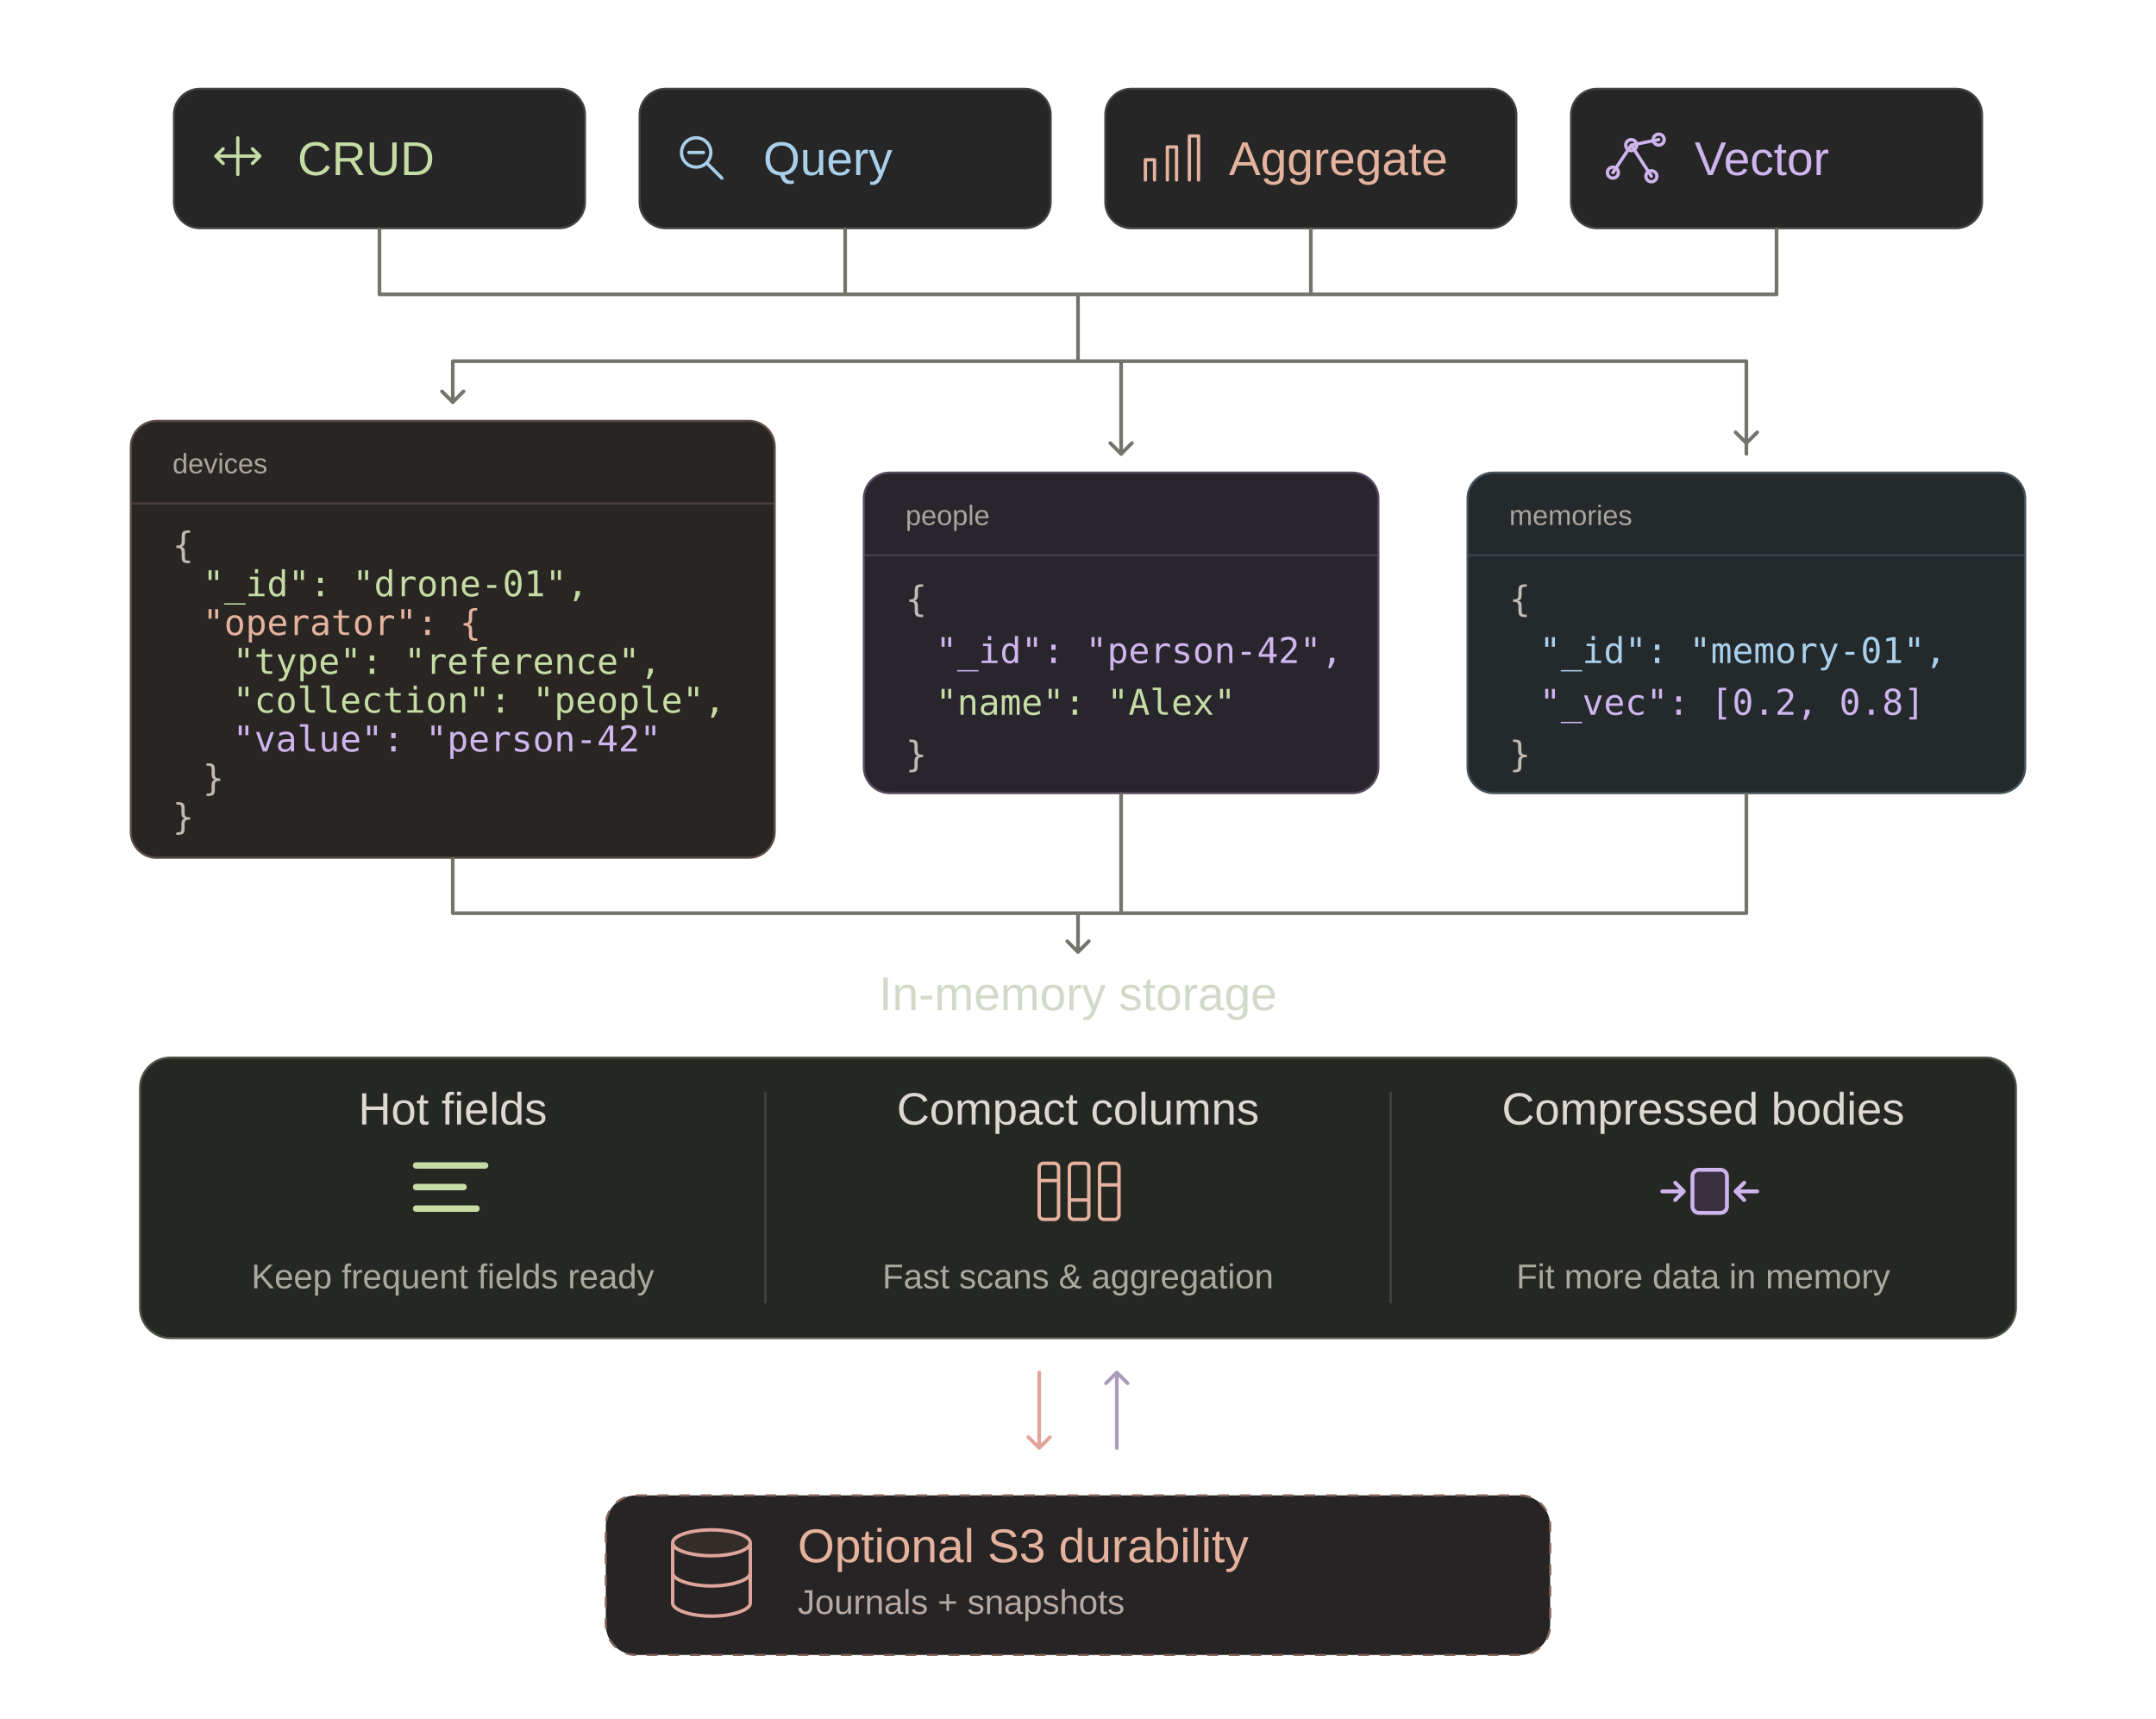
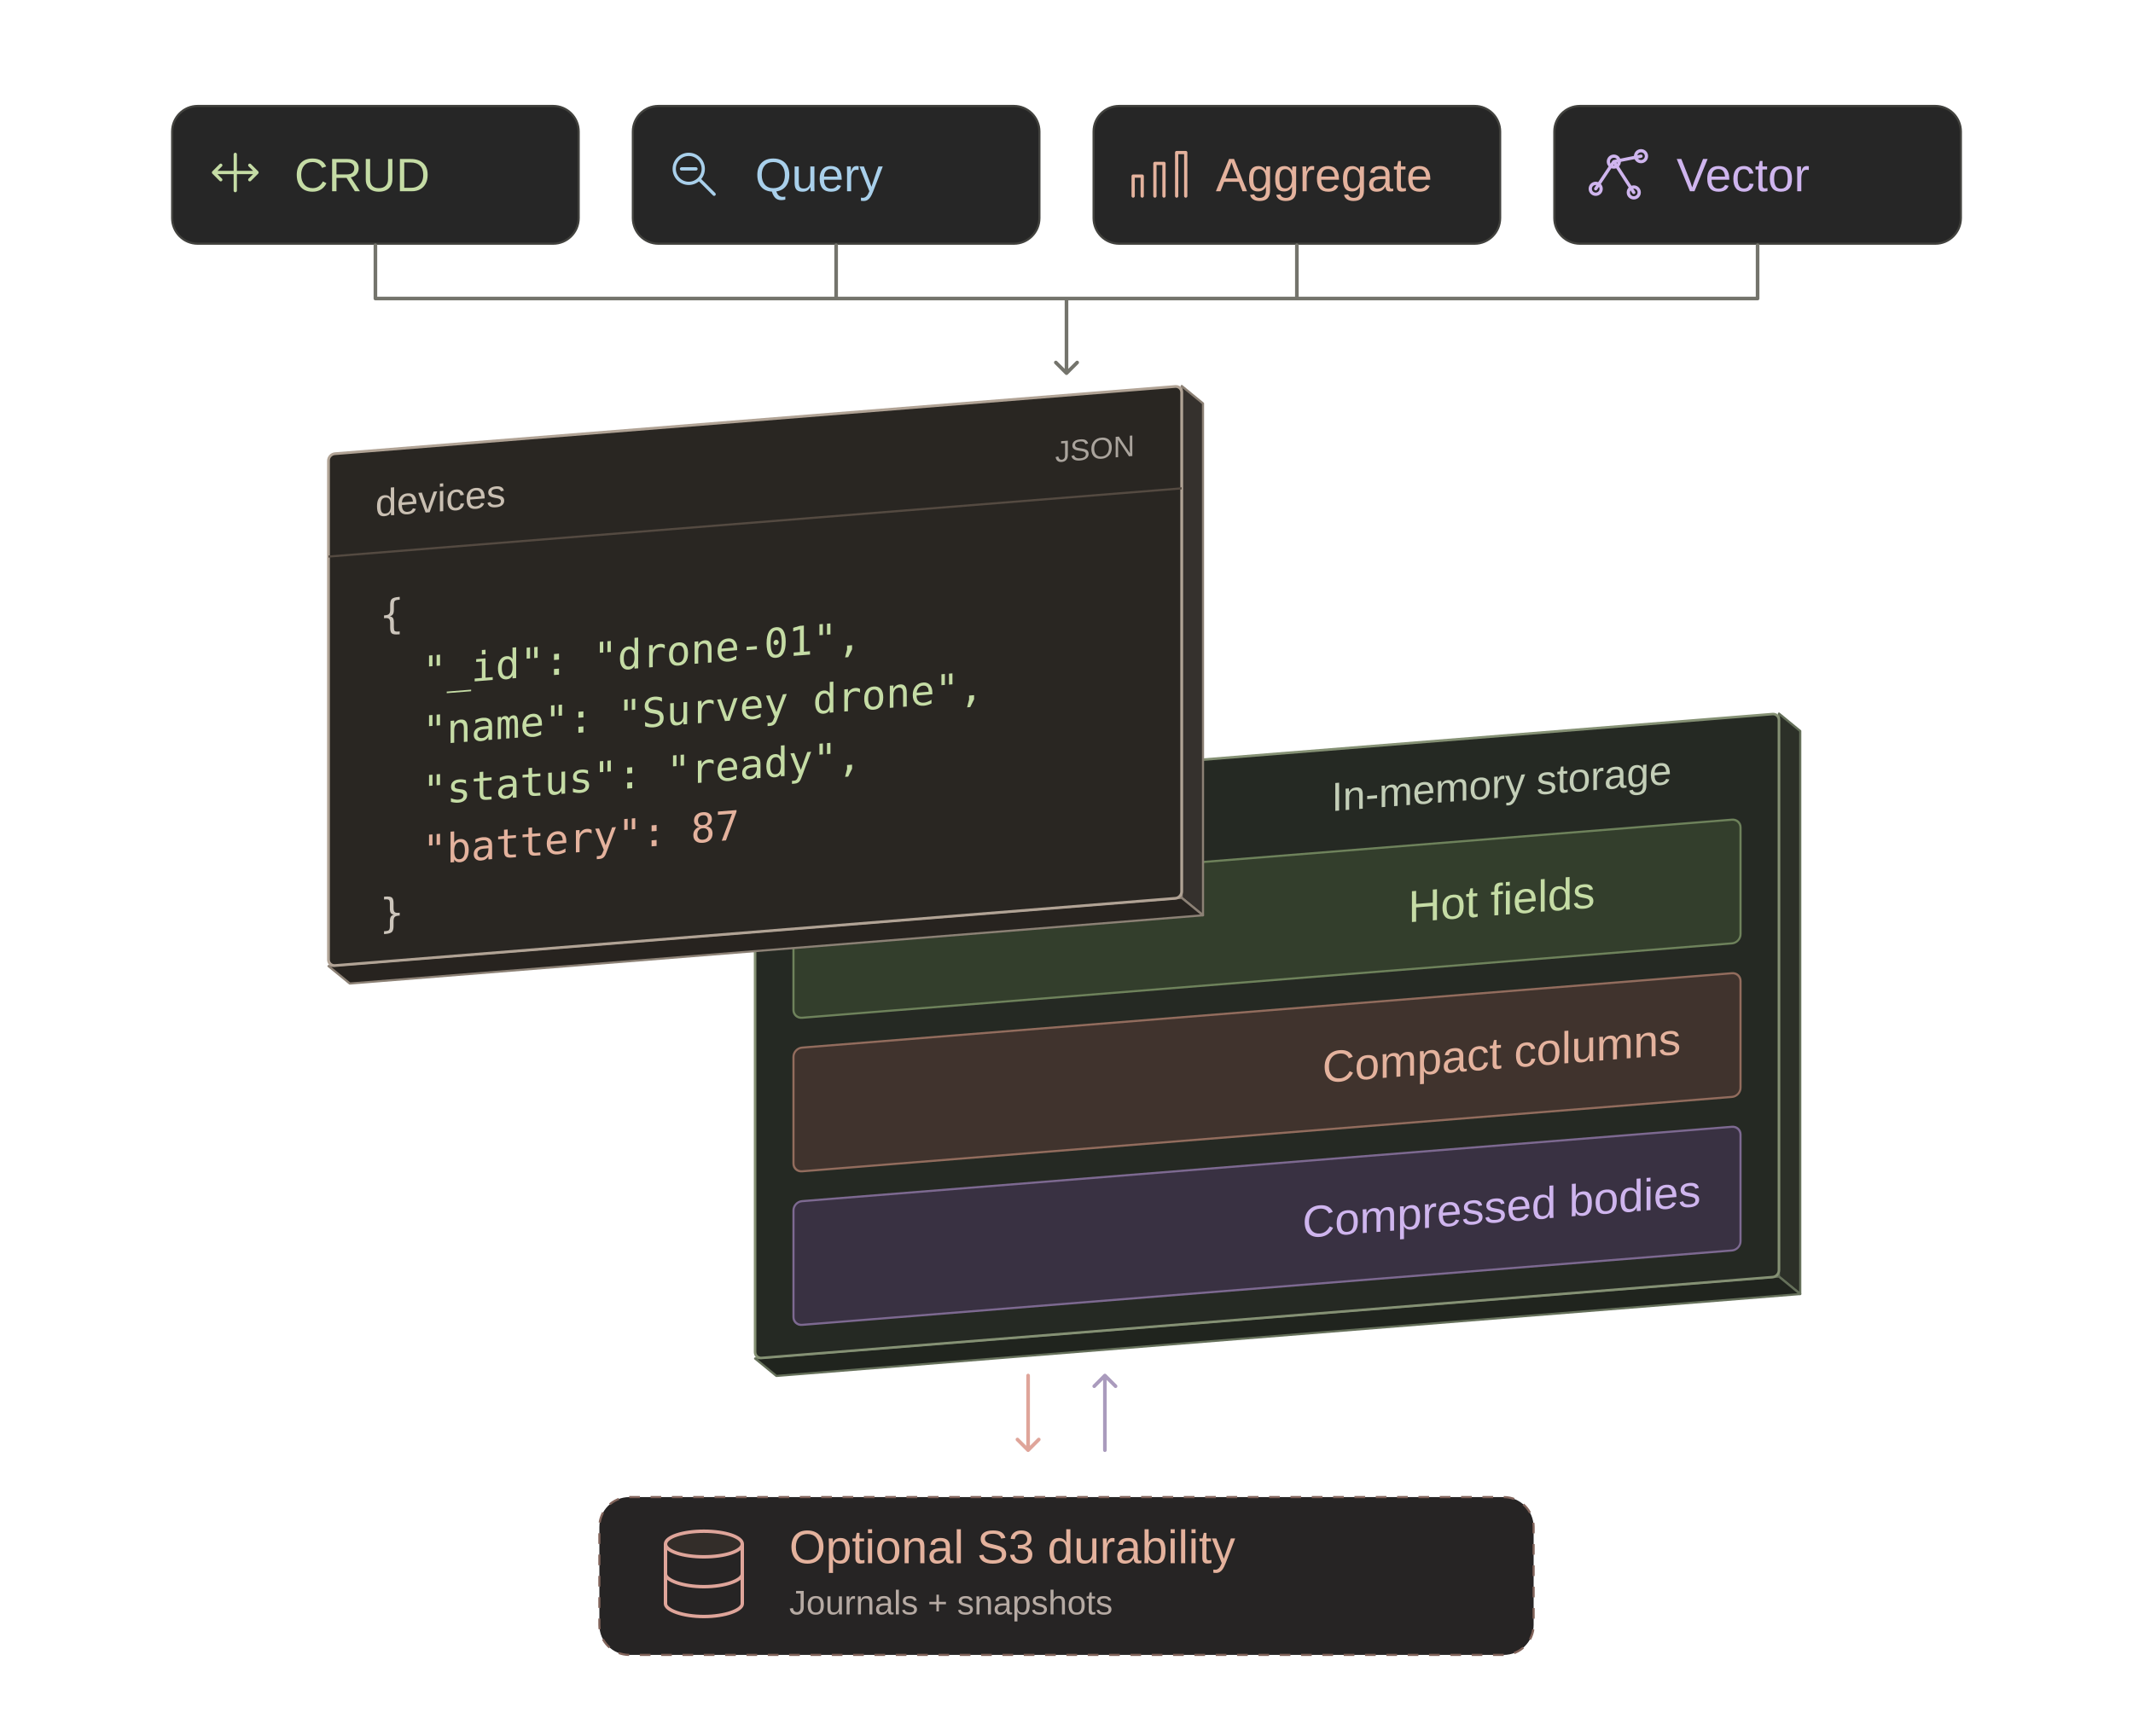
<svg xmlns="http://www.w3.org/2000/svg" class="objy-architecture" width="100%" fill="none" font-family="Montserrat, Arial, sans-serif">
  <style>
    .objy-architecture { aspect-ratio: 1000 / 760; }
    .objy-architecture .architecture-compact { display: none; }
    @media (max-width: 640px) {
-       .objy-architecture { aspect-ratio: 360 / 1010; }
+       .objy-architecture { aspect-ratio: 360 / 670; }
      .objy-architecture .architecture-wide { display: none; }
      .objy-architecture .architecture-compact { display: block; }
    }
  </style>
  <defs>
-     <g id="objy-arch-device">
-       <rect x=".7" y=".7" width="298.6" height="202.6" rx="12" fill="#292522" stroke="#5c4b43" />
-       <text x="20" y="25" font-size="13" fill="#aaa49d" data-copy="architecture-diagram.device-collection">devices</text>
-       <path d="M1 39h298" stroke="#5c4b43" opacity=".65" />
-       <g font-family="ui-monospace, SFMono-Regular, Consolas, monospace" font-size="16.5">
-         <text x="20" y="64" fill="#c1bab2">{</text>
-         <text x="34" y="82" font-size="16.5" fill="#c5dca5" data-copy="architecture-diagram.device-id">"_id": "drone-01",</text>
-         <text x="34" y="100" font-size="16.5" fill="#e4b29d" data-copy="architecture-diagram.reference">"operator": {</text>
-         <text x="48" y="118" font-size="16.5" fill="#c5dca5" data-copy="architecture-diagram.reference-type">"type": "reference",</text>
-         <text x="48" y="136" font-size="16.5" fill="#c5dca5" data-copy="architecture-diagram.reference-collection">"collection": "people",</text>
-         <text x="48" y="154" font-size="16.5" fill="#cfb5ee" data-copy="architecture-diagram.reference-value">"value": "person-42"</text>
-         <text x="34" y="172" fill="#c1bab2">}</text>
-         <text x="20" y="190" fill="#c1bab2">}</text>
-       </g>
-     </g>
-     <g id="objy-arch-person">
-       <rect x=".7" y=".7" width="238.6" height="148.6" rx="12" fill="#29252d" stroke="#54495e" />
-       <text x="20" y="25" font-size="13" fill="#aaa49d" data-copy="architecture-diagram.person-collection">people</text>
-       <path d="M1 39h238" stroke="#54495e" opacity=".65" />
-       <g font-family="ui-monospace, SFMono-Regular, Consolas, monospace" font-size="16.5">
-         <text x="20" y="65" fill="#c1bab2">{</text>
-         <text x="34" y="89" font-size="16.5" fill="#cfb5ee" data-copy="architecture-diagram.person-id">"_id": "person-42",</text>
-         <text x="34" y="113" font-size="16.5" fill="#c5dca5" data-copy="architecture-diagram.person-name">"name": "Alex"</text>
-         <text x="20" y="137" fill="#c1bab2">}</text>
-       </g>
-     </g>
-     <g id="objy-arch-memory">
-       <rect x=".7" y=".7" width="258.6" height="148.6" rx="12" fill="#24292c" stroke="#44535b" />
-       <text x="20" y="25" font-size="13" fill="#aaa49d" data-copy="architecture-diagram.memory-collection">memories</text>
-       <path d="M1 39h258" stroke="#44535b" opacity=".65" />
-       <g font-family="ui-monospace, SFMono-Regular, Consolas, monospace" font-size="16.5">
-         <text x="20" y="65" fill="#c1bab2">{</text>
-         <text x="34" y="89" font-size="16.5" fill="#a9d0eb" data-copy="architecture-diagram.memory-id">"_id": "memory-01",</text>
-         <text x="34" y="113" font-size="16.5" fill="#cfb5ee" data-copy="architecture-diagram.memory-vector">"_vec": [0.2, 0.8]</text>
-         <text x="20" y="137" fill="#c1bab2">}</text>
-       </g>
-     </g>
-     <g id="objy-arch-hot" stroke="#c5dca5" stroke-width="3" stroke-linecap="round">
-       <path d="M2 2h32M2 12h22M2 22h28" />
-     </g>
-     <g id="objy-arch-columns" stroke="#e4b29d" stroke-width="1.6">
-       <rect x="1" y="1" width="9" height="26" rx="2" />
-       <rect x="15" y="1" width="9" height="26" rx="2" />
-       <rect x="29" y="1" width="9" height="26" rx="2" />
-       <path d="M1 9h9m5 9h9m5-7h9" />
-     </g>
-     <g id="objy-arch-compressed" stroke="#cfb5ee" stroke-width="1.8" stroke-linecap="round" stroke-linejoin="round">
-       <rect x="14" y="4" width="16" height="20" rx="3" fill="#393040" />
-       <path d="M0 14h10m-4-4 4 4-4 4m38-4H34m4-4-4 4 4 4" />
-     </g>
    <g id="objy-arch-s3">
      <rect x="1" y="1" width="438" height="74" rx="14" fill="#262424" stroke="#82645b" stroke-dasharray="5 5" />
      <text x="90" y="32" font-size="22" fill="#e4b29d" data-copy="architecture-diagram.durability">Optional S3 durability</text>
      <text x="90" y="56" font-size="16" fill="#b6aaa3" data-copy="architecture-diagram.durability-detail">Journals + snapshots</text>
      <use href="#objy-arch-s3-icon" x="30" y="17" />
    </g>
    <g stroke="#dfa59a" stroke-width="1.6" id="objy-arch-s3-icon">
      <ellipse cx="20" cy="6" rx="18" ry="6" fill="#332d29" />
      <path d="M2 6v28c0 3 8 6 18 6s18-3 18-6V6M2 20c0 3 8 6 18 6s18-3 18-6" />
+     </g>
+     <g id="objy-arch-object" stroke-linejoin="round">
+       <path d="M400 0l10 9v240l-10-9Z" fill="#35312d" stroke="#8c8175" />
+       <path d="M0 240l10 9h400l-10-9Z" fill="#27231f" stroke="#8c8175" />
+       <rect width="400" height="240" rx="3" fill="#292622" stroke="#b1a395" stroke-width="1.3" />
+       <path d="M0 48h400" stroke="#544a41" />
+       <text x="22" y="31" font-size="18" fill="#c9bfb2" data-copy="architecture-diagram.device-collection">devices</text>
+       <text x="378" y="31" text-anchor="end" font-size="14" fill="#aaa49d">JSON</text>
+       <g font-family="ui-monospace, SFMono-Regular, Consolas, monospace" font-size="19">
+         <text x="24" y="84" fill="#ccc5bb">{</text>
+         <text x="44" y="112" font-size="19" fill="#c5dca5" data-copy="architecture-diagram.device-id">"_id": "drone-01",</text>
+         <text x="44" y="140" font-size="19" fill="#c5dca5" data-copy="architecture-diagram.device-name">"name": "Survey drone",</text>
+         <text x="44" y="168" font-size="19" fill="#c5dca5" data-copy="architecture-diagram.device-status">"status": "ready",</text>
+         <text x="44" y="196" font-size="19" fill="#e4b29d" data-copy="architecture-diagram.device-battery">"battery": 87</text>
+         <text x="24" y="224" fill="#ccc5bb">}</text>
+       </g>
+     </g>
+     <g id="objy-arch-storage" stroke-linejoin="round">
+       <path d="M480 0l10 9v264l-10-9Z" fill="#2c3028" stroke="#65705a" />
+       <path d="M0 264l10 9h480l-10-9Z" fill="#20241e" stroke="#65705a" />
+       <rect width="480" height="264" rx="3" fill="#252923" stroke="#859174" stroke-width="1.2" />
+       <rect class="storage-tier" x="18" y="48" width="444" height="58" rx="4" fill="#333e2c" stroke="#6e825b" />
+       <rect class="storage-tier" x="18" y="120" width="444" height="58" rx="4" fill="#40332d" stroke="#926c5d" />
+       <rect class="storage-tier" x="18" y="192" width="444" height="58" rx="4" fill="#393142" stroke="#7d6991" />
    </g>
  </defs>
  <svg class="architecture-wide" viewBox="0 0 1000 760" width="100%" height="100%" aria-hidden="true">
    <g transform="translate(80 22)">
      <rect x=".7" y=".7" width="190.6" height="64.6" rx="12" fill="#262626" stroke="#41413d" />
      <g transform="translate(15 20.0) scale(0.85)" stroke="#c5dca5" stroke-width="1.8" stroke-linecap="round" stroke-linejoin="round" fill="none">
        <path d="M8 14h20m-10-10v20m-8-14-4 4 4 4m16-8 4 4-4 4" />
      </g>
      <text x="58" y="40.7" font-size="22" fill="#c5dca5" data-copy="architecture-diagram.crud">CRUD</text>
    </g>
    <g transform="translate(296 22)">
      <rect x=".7" y=".7" width="190.6" height="64.6" rx="12" fill="#262626" stroke="#41413d" />
      <g transform="translate(15 20.0) scale(0.85)" stroke="#a9d0eb" stroke-width="1.8" stroke-linecap="round" stroke-linejoin="round" fill="none">
        <circle cx="14" cy="12" r="8" />
        <path d="m20 18 8 8m-18-14h8" />
      </g>
      <text x="58" y="40.7" font-size="22" fill="#a9d0eb" data-copy="architecture-diagram.query">Query</text>
    </g>
    <g transform="translate(512 22)">
      <rect x=".7" y=".7" width="190.6" height="64.6" rx="12" fill="#262626" stroke="#41413d" />
      <g transform="translate(15 20.0) scale(0.85)" stroke="#e4b29d" stroke-width="1.8" stroke-linecap="round" stroke-linejoin="round" fill="none">
        <path d="M5 27V16h5v11m7 0V9h5v18m7 0V3h5v24" />
      </g>
      <text x="58" y="40.7" font-size="22" fill="#e4b29d" data-copy="architecture-diagram.aggregate">Aggregate</text>
    </g>
    <g transform="translate(728 22)">
      <rect x=".7" y=".7" width="190.6" height="64.6" rx="12" fill="#262626" stroke="#41413d" />
      <g transform="translate(15 20.0) scale(0.85)" stroke="#cfb5ee" stroke-width="1.8" stroke-linecap="round" stroke-linejoin="round" fill="none">
        <path d="m6 23 10-15 11 17m-11-17 15-3" />
        <circle cx="6" cy="23" r="3" />
        <circle cx="16" cy="8" r="3" />
        <circle cx="27" cy="25" r="3" />
        <circle cx="31" cy="5" r="3" />
      </g>
      <text x="58" y="40.7" font-size="22" fill="#cfb5ee" data-copy="architecture-diagram.vector">Vector</text>
    </g>
    <g stroke="#74746c" stroke-width="1.7" stroke-linecap="round" stroke-linejoin="round">
-       <path d="M176 88v30h648V88m-432 0v30m216-30v30M500 118v31M210 168v-19h600v43m-290-43v43" />
-       <path d="m205 163 5 5 5-5m300 24 5 5 5-5m280-5 5 5 5-5" />
+       <path d="M176 88v25h648V88m-432 0v25m216-25v25M500 113v35m-5-5 5 5 5-5" />
    </g>
-     <use href="#objy-arch-device" x="60" y="176" />
-     <use href="#objy-arch-person" x="400" y="200" />
-     <use href="#objy-arch-memory" x="680" y="200" />
-     <g stroke="#74746c" stroke-width="1.7" stroke-linecap="round" stroke-linejoin="round">
-       <path d="M210 380v25h600v-55m-290 0v55m-20 0v18m-5-5 5 5 5-5" />
-     </g>
-     <text x="500" y="450" font-size="22" fill="#d3d9c9" text-anchor="middle" data-copy="architecture-diagram.storage">In-memory storage</text>
-     <rect x="65" y="472" width="870" height="130" rx="14" fill="#242722" stroke="#4a5042" />
-     <path d="M355 488v98m290-98v98" stroke="#43463d" />
-     <g transform="translate(65 472)">
-       <text x="145" y="31" font-size="21" fill="#ddd8d1" text-anchor="middle" data-copy="architecture-diagram.hot">Hot fields</text>
-       <use href="#objy-arch-hot" x="126" y="48" />
-       <text x="145" y="107" font-size="16" fill="#aaa99f" text-anchor="middle" data-copy="architecture-diagram.hot-detail">Keep frequent fields ready</text>
-     </g>
-     <g transform="translate(355 472)">
-       <text x="145" y="31" font-size="21" fill="#ddd8d1" text-anchor="middle" data-copy="architecture-diagram.columns">Compact columns</text>
-       <use href="#objy-arch-columns" x="126" y="48" />
-       <text x="145" y="107" font-size="16" fill="#aaa99f" text-anchor="middle" data-copy="architecture-diagram.columns-detail">Fast scans &amp; aggregation</text>
-     </g>
-     <g transform="translate(645 472)">
-       <text x="145" y="31" font-size="21" fill="#ddd8d1" text-anchor="middle" data-copy="architecture-diagram.compressed">Compressed bodies</text>
-       <use href="#objy-arch-compressed" x="126" y="48" />
-       <text x="145" y="107" font-size="16" fill="#aaa99f" text-anchor="middle" data-copy="architecture-diagram.compressed-detail">Fit more data in memory</text>
+     <g class="storage-stack" transform="translate(134 166)">
+       <g transform="matrix(1 -.08 0 1 220 180)">
+         <use href="#objy-arch-storage" />
+         <text x="350" y="29" font-size="19" fill="#c3ceb7" text-anchor="middle" data-copy="architecture-diagram.storage">In-memory storage</text>
+         <text x="350" y="84" font-size="21" fill="#c5dca5" text-anchor="middle" data-copy="architecture-diagram.hot">Hot fields</text>
+         <text x="350" y="156" font-size="21" fill="#e4b29d" text-anchor="middle" data-copy="architecture-diagram.columns">Compact columns</text>
+         <text x="350" y="228" font-size="21" fill="#cfb5ee" text-anchor="middle" data-copy="architecture-diagram.compressed">Compressed bodies</text>
+       </g>
+       <g transform="matrix(1 -.08 0 1 20 20)">
+         <use href="#objy-arch-object" />
+       </g>
    </g>
    <g stroke-width="1.7" stroke-linecap="round" stroke-linejoin="round">
      <path d="M482 618v35m-5-5 5 5 5-5" stroke="#dfa59a" />
      <path d="M518 653v-35m-5 5 5-5 5 5" stroke="#aa9bbd" />
    </g>
    <use href="#objy-arch-s3" x="280" y="674" />
  </svg>
-   <svg class="architecture-compact" viewBox="0 0 360 1010" width="100%" height="100%" aria-hidden="true">
+   <svg class="architecture-compact" viewBox="0 0 360 670" width="100%" height="100%" aria-hidden="true">
    <g transform="translate(24 14)">
      <rect x=".7" y=".7" width="150.6" height="50.6" rx="12" fill="#262626" stroke="#41413d" />
      <g transform="translate(15 13.0) scale(0.65)" stroke="#c5dca5" stroke-width="1.8" stroke-linecap="round" stroke-linejoin="round" fill="none">
        <path d="M8 14h20m-10-10v20m-8-14-4 4 4 4m16-8 4 4-4 4" />
      </g>
      <text x="47" y="31.95" font-size="17" fill="#c5dca5" data-copy="architecture-diagram.crud">CRUD</text>
    </g>
    <g transform="translate(184 14)">
      <rect x=".7" y=".7" width="150.6" height="50.6" rx="12" fill="#262626" stroke="#41413d" />
      <g transform="translate(15 13.0) scale(0.65)" stroke="#a9d0eb" stroke-width="1.8" stroke-linecap="round" stroke-linejoin="round" fill="none">
        <circle cx="14" cy="12" r="8" />
        <path d="m20 18 8 8m-18-14h8" />
      </g>
      <text x="47" y="31.95" font-size="17" fill="#a9d0eb" data-copy="architecture-diagram.query">Query</text>
    </g>
    <g transform="translate(24 78)">
      <rect x=".7" y=".7" width="150.6" height="50.6" rx="12" fill="#262626" stroke="#41413d" />
      <g transform="translate(15 13.0) scale(0.65)" stroke="#e4b29d" stroke-width="1.8" stroke-linecap="round" stroke-linejoin="round" fill="none">
        <path d="M5 27V16h5v11m7 0V9h5v18m7 0V3h5v24" />
      </g>
      <text x="47" y="31.95" font-size="17" fill="#e4b29d" data-copy="architecture-diagram.aggregate">Aggregate</text>
    </g>
    <g transform="translate(184 78)">
      <rect x=".7" y=".7" width="150.6" height="50.6" rx="12" fill="#262626" stroke="#41413d" />
      <g transform="translate(15 13.0) scale(0.65)" stroke="#cfb5ee" stroke-width="1.8" stroke-linecap="round" stroke-linejoin="round" fill="none">
        <path d="m6 23 10-15 11 17m-11-17 15-3" />
        <circle cx="6" cy="23" r="3" />
        <circle cx="16" cy="8" r="3" />
        <circle cx="27" cy="25" r="3" />
        <circle cx="31" cy="5" r="3" />
      </g>
      <text x="47" y="31.95" font-size="17" fill="#cfb5ee" data-copy="architecture-diagram.vector">Vector</text>
    </g>
-     <g stroke="#74746c" stroke-width="1.6" stroke-linecap="round" stroke-linejoin="round">
-       <path d="M100 132v16h160v-16m-80 16v23m-5-5 5 5 5-5" />
-     </g>
-     <use href="#objy-arch-device" x="30" y="182" />
-     <path d="M180 391v24m-5-5 5 5 5-5" stroke="#b9a5ce" stroke-width="1.6" stroke-linecap="round" stroke-linejoin="round" />
-     <text x="196" y="408" font-size="16" fill="#b9a5ce" data-copy="architecture-diagram.reference-label">Live reference</text>
-     <use href="#objy-arch-person" x="60" y="426" />
-     <path d="M180 587v24m-5-5 5 5 5-5" stroke="#74746c" stroke-width="1.6" stroke-linecap="round" stroke-linejoin="round" />
-     <text x="180" y="640" font-size="21" fill="#d3d9c9" text-anchor="middle" data-copy="architecture-diagram.storage">In-memory storage</text>
-     <rect x="20" y="659" width="320" height="234" rx="14" fill="#242722" stroke="#4a5042" />
-     <path d="M36 737h288m-288 78h288" stroke="#43463d" />
-     <g transform="translate(30 662)">
-       <use href="#objy-arch-hot" x="12" y="23" />
-       <text x="74" y="30" font-size="18" fill="#ddd8d1" data-copy="architecture-diagram.hot">Hot fields</text>
-       <text x="74" y="55" font-size="16" fill="#aaa99f" data-copy="architecture-diagram.hot-detail">Keep frequent fields ready</text>
-     </g>
-     <g transform="translate(30 740)">
-       <use href="#objy-arch-columns" x="12" y="23" />
-       <text x="74" y="30" font-size="18" fill="#ddd8d1" data-copy="architecture-diagram.columns">Compact columns</text>
-       <text x="74" y="55" font-size="16" fill="#aaa99f" data-copy="architecture-diagram.columns-detail">Fast scans &amp; aggregation</text>
-     </g>
-     <g transform="translate(30 818)">
-       <use href="#objy-arch-compressed" x="12" y="23" />
-       <text x="74" y="30" font-size="18" fill="#ddd8d1" data-copy="architecture-diagram.compressed">Compressed bodies</text>
-       <text x="74" y="55" font-size="16" fill="#aaa99f" data-copy="architecture-diagram.compressed-detail">Fit more data in memory</text>
+     <path d="M100 132v16h160v-16m-80 16v22m-5-5 5 5 5-5" stroke="#74746c" stroke-width="1.6" stroke-linecap="round" stroke-linejoin="round" />
+     <g class="storage-stack">
+       <g transform="matrix(.625 -.05 0 .625 40 392)">
+         <use href="#objy-arch-storage" />
+         <text x="240" y="29" font-size="25" fill="#c3ceb7" text-anchor="middle" data-copy="architecture-diagram.storage">In-memory storage</text>
+         <text x="240" y="84" font-size="27" fill="#c5dca5" text-anchor="middle" data-copy="architecture-diagram.hot">Hot fields</text>
+         <text x="240" y="156" font-size="27" fill="#e4b29d" text-anchor="middle" data-copy="architecture-diagram.columns">Compact columns</text>
+         <text x="240" y="228" font-size="27" fill="#cfb5ee" text-anchor="middle" data-copy="architecture-diagram.compressed">Compressed bodies</text>
+       </g>
+       <g transform="matrix(.75 -.06 0 .75 20 192)">
+         <use href="#objy-arch-object" />
+       </g>
    </g>
    <g stroke-width="1.6" stroke-linecap="round" stroke-linejoin="round">
-       <path d="M168 905v26m-5-5 5 5 5-5" stroke="#dfa59a" />
-       <path d="M192 931v-26m-5 5 5-5 5 5" stroke="#aa9bbd" />
+       <path d="M168 558v20m-5-5 5 5 5-5" stroke="#dfa59a" />
+       <path d="M192 578v-20m-5 5 5-5 5 5" stroke="#aa9bbd" />
    </g>
-     <g transform="translate(20 938)">
+     <g transform="translate(20 588)">
      <rect x="1" y="1" width="318" height="62" rx="14" fill="#262424" stroke="#82645b" stroke-dasharray="5 5" />
      <use href="#objy-arch-s3-icon" x="18" y="12" />
      <text x="76" y="27" font-size="18" fill="#e4b29d" data-copy="architecture-diagram.durability">Optional S3 durability</text>
      <text x="76" y="50" font-size="16" fill="#b6aaa3" data-copy="architecture-diagram.durability-detail">Journals + snapshots</text>
    </g>
  </svg>
</svg>
